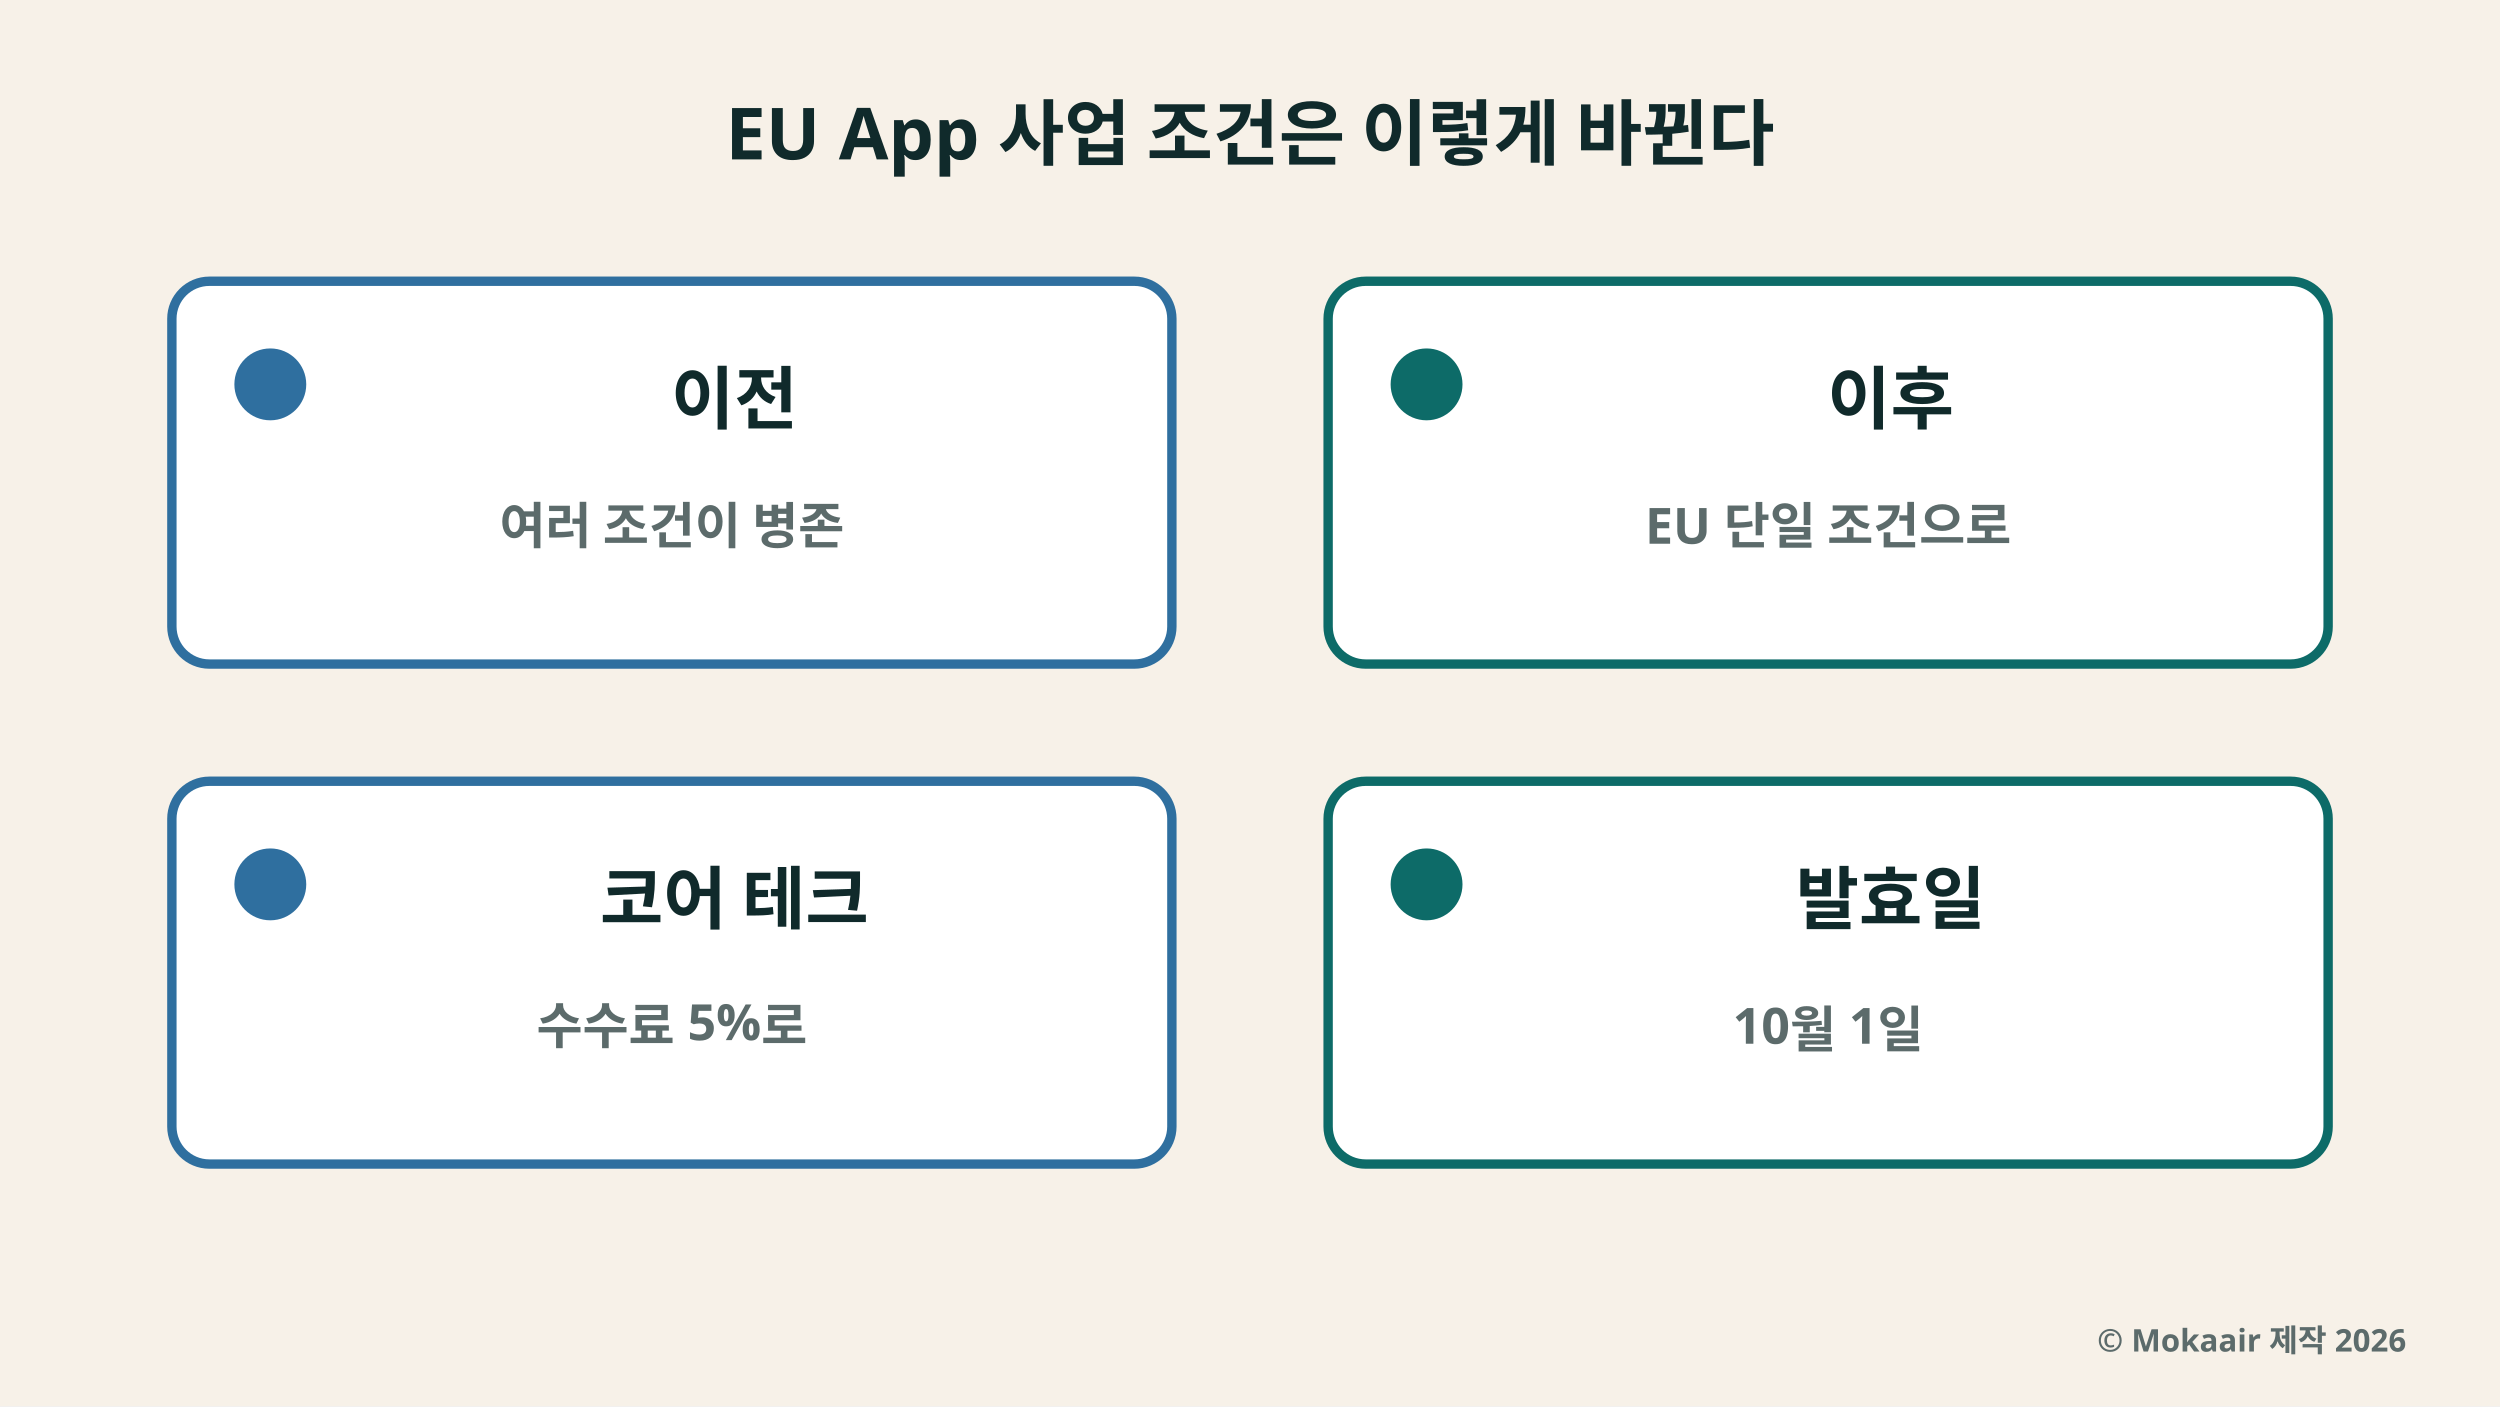
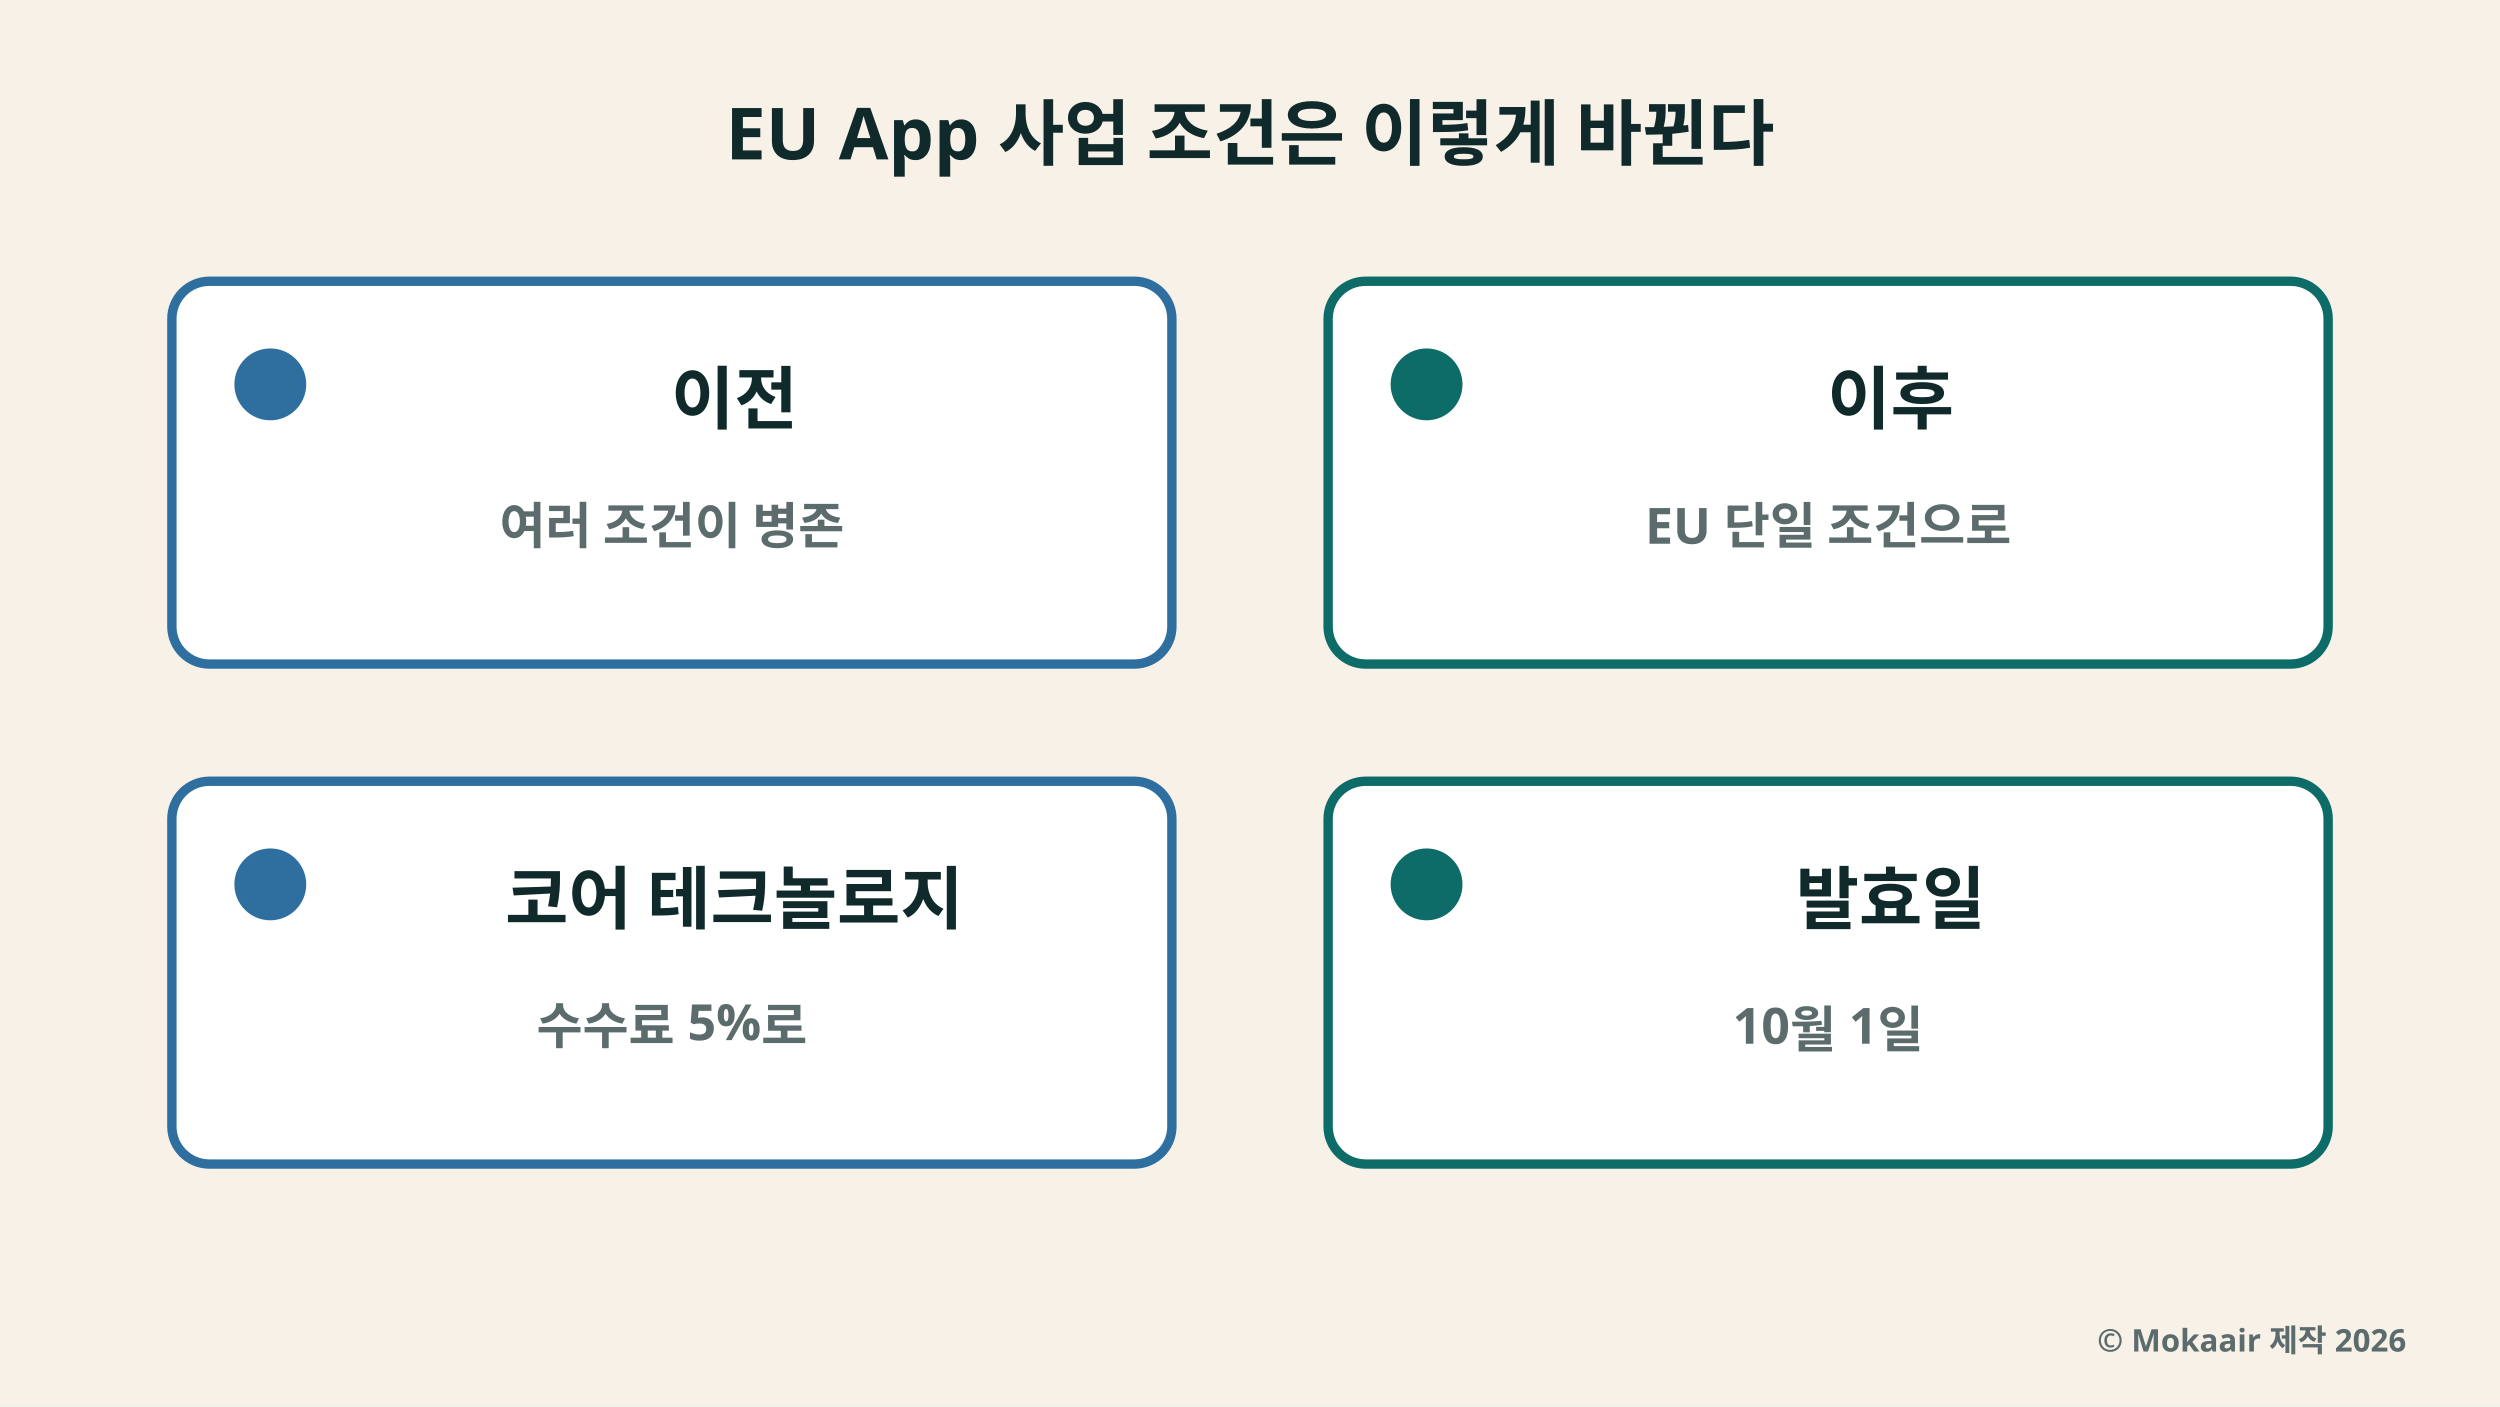
<svg xmlns="http://www.w3.org/2000/svg" viewBox="0 0 1600 900" width="1600" height="900" role="img" aria-labelledby="title desc" font-family="'Microsoft JhengHei','Noto Sans TC',sans-serif">
  <rect width="1600" height="900" fill="#F7F1E8" />
  <text x="800" y="102" font-size="46" font-weight="600" fill="#102A2B" text-anchor="middle">EU App 사업 조건은 이렇게 바뀐다</text>
  <rect x="110" y="180" width="640" height="245" rx="24" fill="#FFFFFF" stroke="#2F6F9F" stroke-width="6" />
  <circle cx="173" cy="246" r="23" fill="#2F6F9F" stroke="none" stroke-width="6" />
  <text x="470" y="271" font-size="44" font-weight="600" fill="#102A2B" text-anchor="middle">이전</text>
  <text x="430" y="348" font-size="32" font-weight="600" fill="#5C6B6B" text-anchor="middle">여러 조건이 병존</text>
  <rect x="850" y="180" width="640" height="245" rx="24" fill="#FFFFFF" stroke="#0D6B68" stroke-width="6" />
  <circle cx="913" cy="246" r="23" fill="#0D6B68" stroke="none" stroke-width="6" />
  <text x="1210" y="271" font-size="44" font-weight="600" fill="#102A2B" text-anchor="middle">이후</text>
  <text x="1170" y="348" font-size="32" font-weight="600" fill="#5C6B6B" text-anchor="middle">EU 단일 조건으로</text>
  <rect x="110" y="500" width="640" height="245" rx="24" fill="#FFFFFF" stroke="#2F6F9F" stroke-width="6" />
  <circle cx="173" cy="566" r="23" fill="#2F6F9F" stroke="none" stroke-width="6" />
-   <text x="470" y="591" font-size="44" font-weight="600" fill="#102A2B" text-anchor="middle">코어 테크</text>
+   <text x="470" y="591" font-size="44" font-weight="600" fill="#102A2B" text-anchor="middle">코어 테크놀로지</text>
  <text x="430" y="668" font-size="32" font-weight="600" fill="#5C6B6B" text-anchor="middle">수수료 5%로</text>
  <rect x="850" y="500" width="640" height="245" rx="24" fill="#FFFFFF" stroke="#0D6B68" stroke-width="6" />
  <circle cx="913" cy="566" r="23" fill="#0D6B68" stroke="none" stroke-width="6" />
  <text x="1210" y="591" font-size="44" font-weight="600" fill="#102A2B" text-anchor="middle">발효일</text>
  <text x="1170" y="668" font-size="32" font-weight="600" fill="#5C6B6B" text-anchor="middle">10월 1일</text>
  <text x="1540" y="865" font-size="20" font-weight="600" fill="#5C6B6B" text-anchor="end">© Mokaair 제작 2026</text>
</svg>
